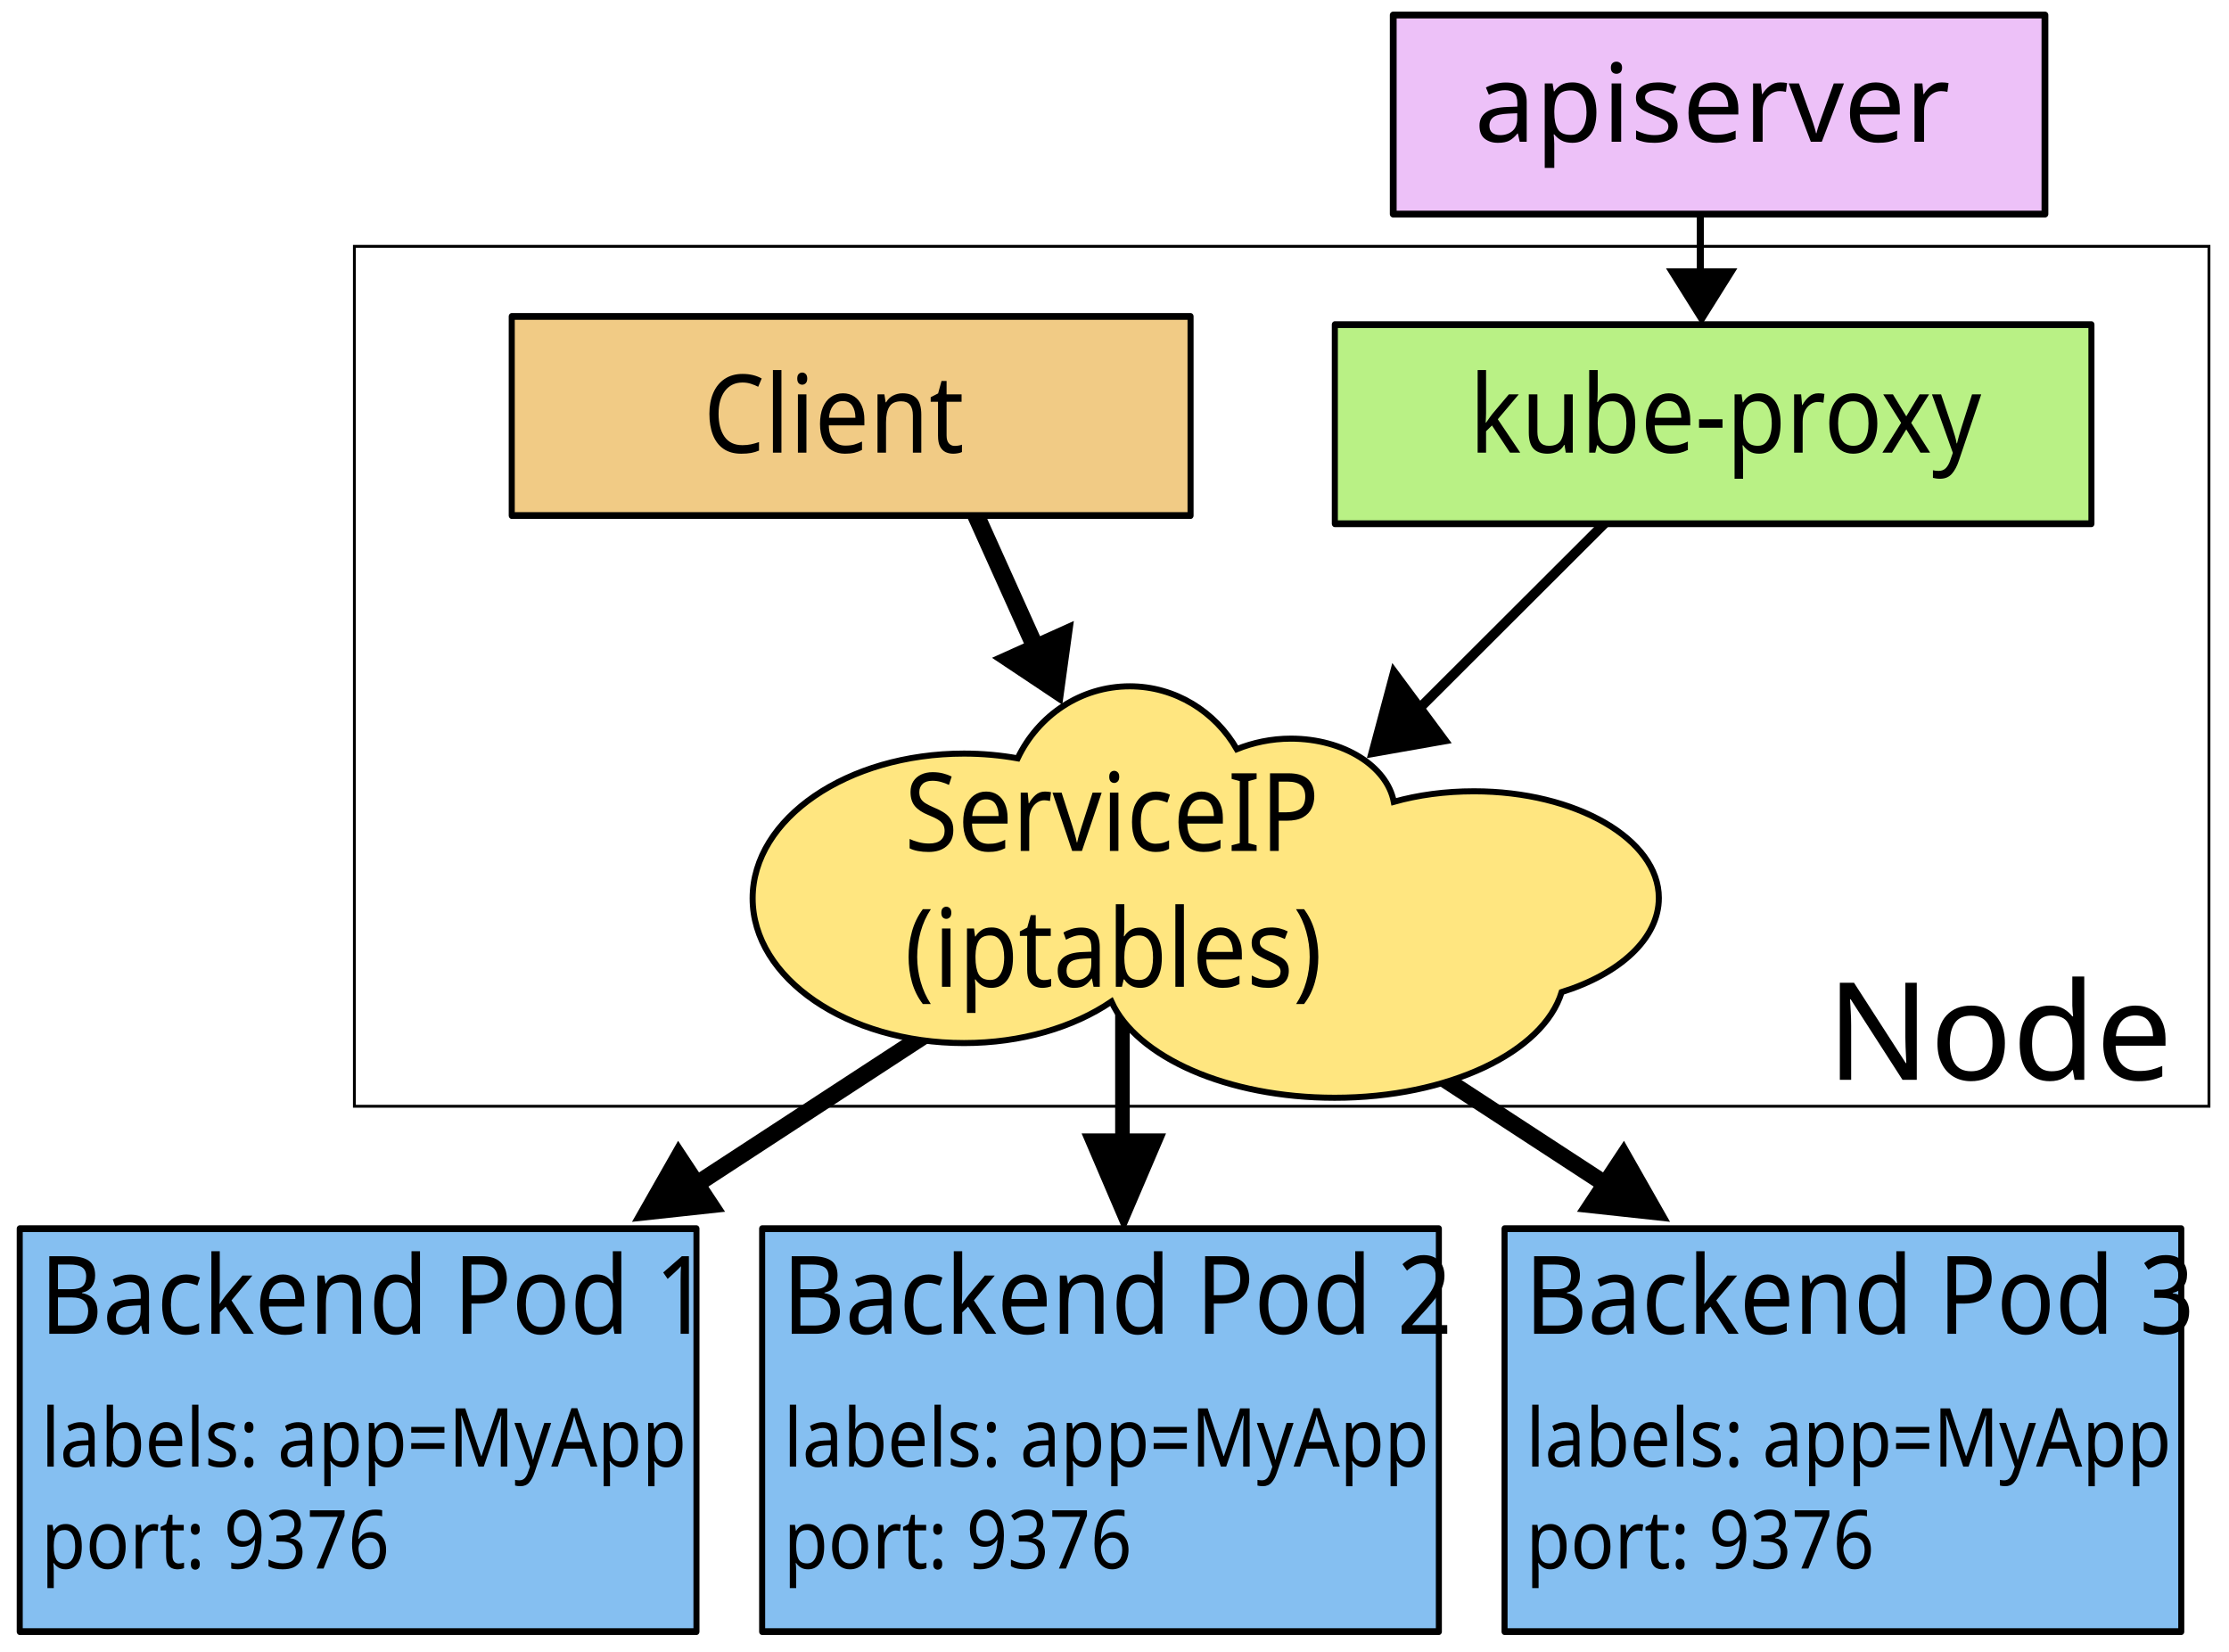
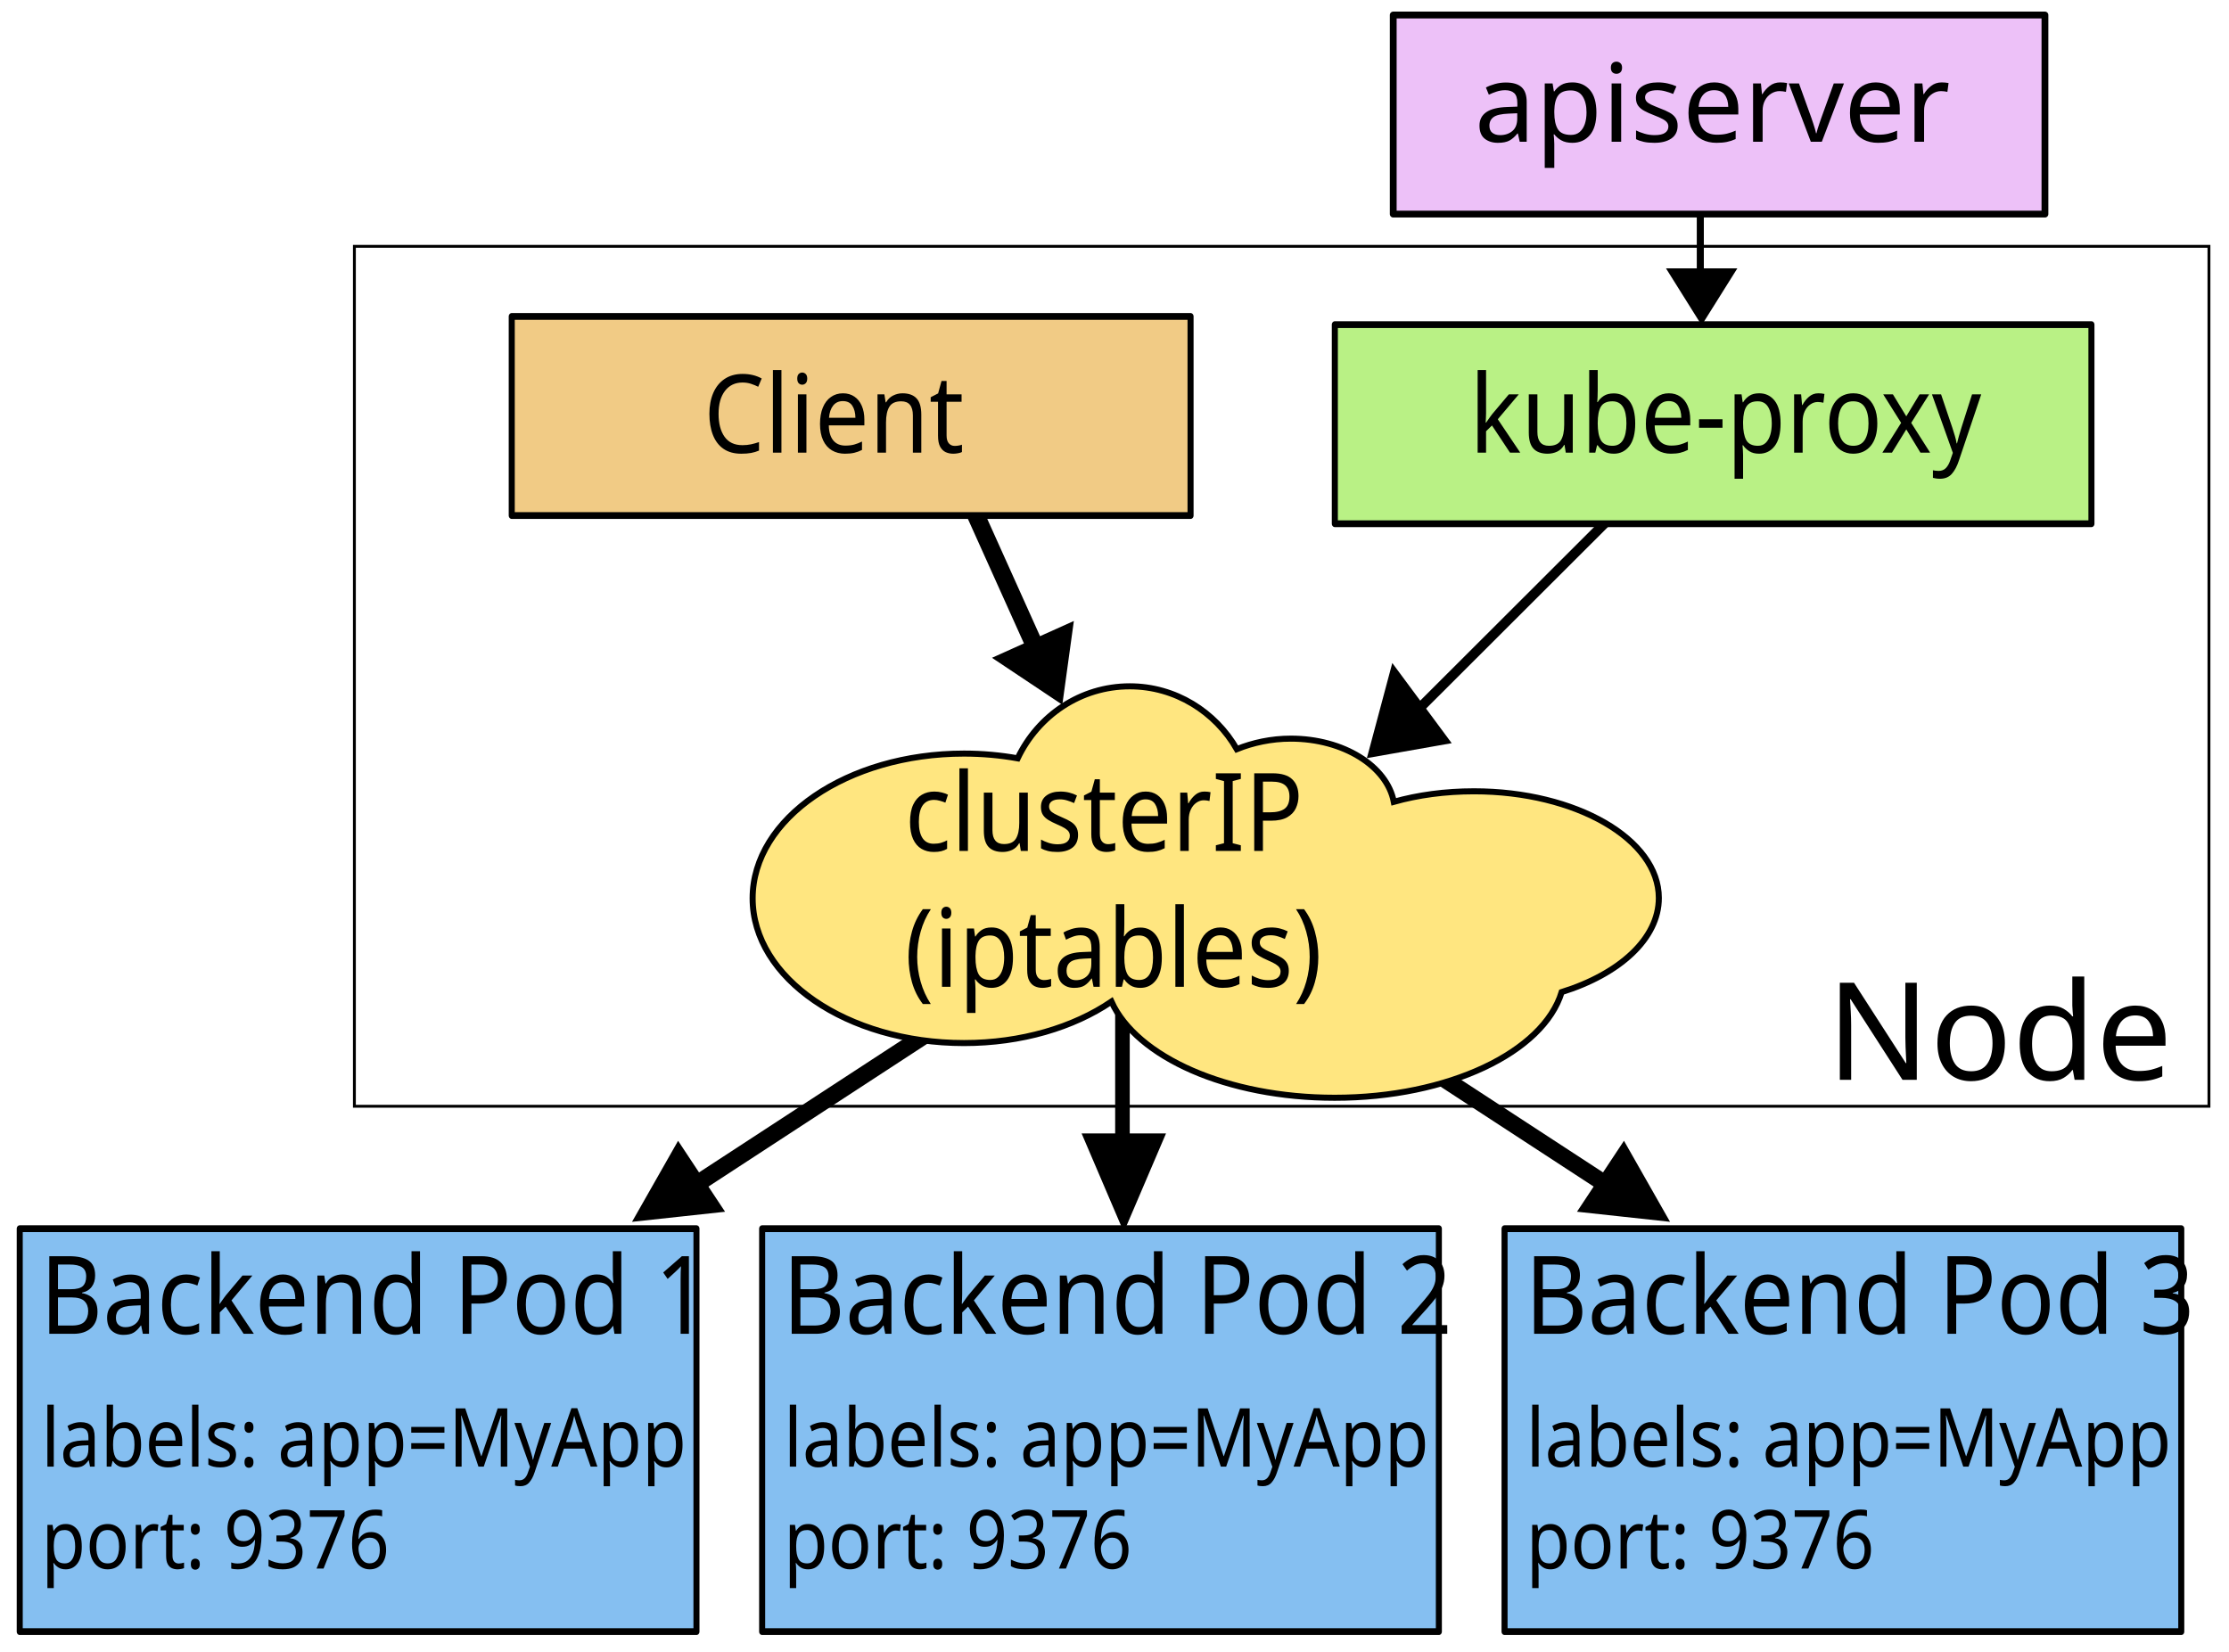
<svg xmlns="http://www.w3.org/2000/svg" version="1.1" id="svg2" x="0px" y="0px" viewBox="0 0 656 486" style="enable-background:new 0 0 656 486;" xml:space="preserve">
  <style type="text/css">
	.st0{fill:none;stroke:#000000;stroke-width:0.843;}
	.st1{fill:none;stroke:#000000;stroke-width:2.079;}
	.st2{stroke:#000000;stroke-width:2.079;stroke-linecap:round;}
	.st3{fill:none;stroke:#000000;stroke-width:5;}
	.st4{stroke:#000000;stroke-width:4.704;stroke-linecap:round;}
	.st5{fill:none;stroke:#000000;stroke-width:4.293;}
	.st6{stroke:#000000;stroke-width:4.293;stroke-linecap:round;}
	.st7{fill:#85BFF1;stroke:#000000;stroke-width:2;stroke-linecap:round;stroke-linejoin:round;}
	.st8{font-family:'ArialMT';}
	.st9{font-size:32px;}
	.st10{font-size:24px;}
	.st11{fill:none;stroke:#000000;stroke-width:5.197;}
	.st12{stroke:#000000;stroke-width:5.197;stroke-linecap:round;}
	.st13{fill:#F1CB85;stroke:#000000;stroke-width:2;stroke-linecap:round;stroke-linejoin:round;}
	.st14{fill:#B9F185;stroke:#000000;stroke-width:2;stroke-linecap:round;stroke-linejoin:round;}
	.st15{fill:#EDC1F8;stroke:#000000;stroke-width:2;stroke-linecap:round;stroke-linejoin:round;}
	.st16{fill:#FFE680;stroke:#000000;stroke-width:1.779;}
	.st17{font-family:'MyriadPro-Regular';}
	.st18{font-size:40px;}
</style>
  <g id="layer1">
    <rect id="rect3115" x="104.3" y="72.5" class="st0" width="545.8" height="253.1" />
    <g id="g4178-3-0" transform="matrix(1,0,0,-0.9257896,15.30395,1193.2)">
      <path id="path4174-3-7" class="st1" d="M485.1,1264.5c0-71.3,0-71.3,0-71.3" />
      <path id="path4176-9-1" class="st2" d="    M476.8,1202.5l8.7-15l8.7,15H476.8z" />
    </g>
    <g id="g4178-3-8" transform="matrix(-0.8321221,-1.123152,0.8957009,-0.8943077,-72.94221,1678.316)">
      <path id="path4174-3-4" class="st1" d="M501.5,1075.9c0-71.3,0-71.3,0-71.3" />
      <path id="path4176-9-0" class="st2" d="    M493.2,1013.9l8.7-15l8.7,15L493.2,1013.9z" />
    </g>
    <g id="g4324" transform="matrix(0.9659258,0.258819,0.258819,-0.9659258,-272.8107,1126.238)">
      <path id="path4174-3-2" class="st3" d="M362,988.4C260,874.6,260,874.6,260,874.6" />
      <path id="path4176-9-9" class="st4" d="    M253,881.5l-4.8-18.4l17.8,6.9L253,881.5z" />
    </g>
    <g id="g4324-8" transform="matrix(-0.9659258,0.258819,-0.258819,-0.9659258,654.3296,1126.238)">
      <path id="path4174-3-2-7" class="st3" d="M76.1,911.8C-25.9,798-25.9,798-25.9,798" />
      <path id="path4176-9-9-3" class="st4" d="    M-32.9,804.9l-4.8-18.4l17.8,6.9L-32.9,804.9z" />
    </g>
    <g id="g4178-3-9" transform="matrix(1,0,0,-1.356607,-154.76,1749.543)">
      <path id="path4174-3-8" class="st5" d="M485.1,1103.7c0-71.3,0-71.3,0-71.3" />
      <path id="path4176-9-5" class="st6" d="    M476.8,1041.6l8.7-15l8.7,15H476.8z" />
    </g>
    <g id="g3937" transform="translate(-212.3565,769.7307)">
      <g id="g3868" transform="matrix(0.8879234,0,0,1,43.50975,6.5250001e-6)">
        <rect id="rect2985" x="196.7" y="-408.1" class="st7" width="224.3" height="118.6" />
        <g id="g3861">
          <text transform="matrix(1 0 0 1 203.3918 -377.1545)" class="st8 st9">Backend Pod 1</text>
          <text transform="matrix(1 0 0 1 203.824 -338.0667)" class="st8 st10">labels: app=MyApp</text>
          <text transform="matrix(1 0 0 1 203.824 -308.0667)" class="st8 st10">port: 9376</text>
        </g>
      </g>
      <g id="g3868-7" transform="matrix(0.8879234,0,0,1,262.0023,6.5250001e-6)">
        <rect id="rect2985-1" x="196.7" y="-408.1" class="st7" width="224.3" height="118.6" />
        <g id="g3861-9">
          <text transform="matrix(1 0 0 1 203.3919 -377.1545)" class="st8 st9">Backend Pod 2</text>
          <text transform="matrix(1 0 0 1 203.8241 -338.0667)" class="st8 st10">labels: app=MyApp</text>
          <text transform="matrix(1 0 0 1 203.8241 -308.0667)" class="st8 st10">port: 9376</text>
        </g>
      </g>
      <g id="g3868-3" transform="matrix(0.8879234,0,0,1,480.4949,6.5250001e-6)">
        <rect id="rect2985-2" x="196.7" y="-408.1" class="st7" width="224.3" height="118.6" />
        <g id="g3861-3">
          <text transform="matrix(1 0 0 1 203.392 -377.1545)" class="st8 st9">Backend Pod 3</text>
          <text transform="matrix(1 0 0 1 203.8237 -338.0667)" class="st8 st10">labels: app=MyApp</text>
          <text transform="matrix(1 0 0 1 203.8237 -308.0667)" class="st8 st10">port: 9376</text>
        </g>
      </g>
    </g>
    <g id="g4178-3" transform="matrix(0.9119262,-0.4103542,-0.3799016,-0.8442518,113.6045,1385.401)">
      <path id="path4174-3" class="st11" d="M664.6,1154.3c0-71.3,0-71.3,0-71.3" />
      <path id="path4176-9" class="st12" d="    M656.2,1092.3l8.7-15l8.7,15H656.2z" />
    </g>
    <g id="g4090" transform="matrix(0.89067,0,0,1,-194.9729,-142.3629)">
      <rect id="rect2985-4" x="388" y="235.5" class="st13" width="224.3" height="58.6" />
      <g id="g3861-6" transform="translate(217.6177,652.8252)">
        <text transform="matrix(1 0 0 1 233.7419 -377.2347)" class="st8 st9">Client </text>
      </g>
    </g>
    <g id="g4168" transform="matrix(0.89067,0,0,1,199.6592,-24.2518)">
      <rect id="rect2985-4-0" x="216.9" y="119.8" class="st14" width="250" height="58.6" />
      <g id="g3861-6-2" transform="translate(34.74743,534.2629)">
        <text transform="matrix(1 0 0 1 226.622 -376.7865)" class="st8 st9">kube-proxy</text>
      </g>
    </g>
    <g id="g4168-5" transform="translate(188.0433,-29.04189)">
      <g id="g4238" transform="translate(22.08743,-86.34177)">
        <rect id="rect2985-4-0-6" x="199.9" y="119.8" class="st15" width="191.8" height="58.6" />
        <g id="g3861-6-2-6" transform="translate(39.10743,534.2629)">
          <text transform="matrix(1 0 0 1 184.7109 -377.1544)" class="st8 st9">apiserver</text>
        </g>
      </g>
    </g>
    <path id="path3884" class="st16" d="M332.5,202c-14.5,0-27,8.6-33,21.2c-5-0.9-10.3-1.4-15.8-1.4   c-34.3,0-62.2,19.1-62.2,42.6s27.8,42.6,62.2,42.6c16.9,0,32.2-4.6,43.4-12.2c7.4,16.3,34,28.3,65.7,28.3   c33.5,0,61.4-13.4,66.8-31.1c17-5.3,28.6-15.7,28.6-27.7c0-17.3-24.4-31.4-54.4-31.4c-8.5,0-16.5,1.1-23.6,3.1   c-2-10.5-14.8-18.6-30.3-18.6c-5.8,0-11.2,1.2-15.9,3.1C357.7,209.5,345.9,202,332.5,202L332.5,202z" />
    <g id="g3861-6-28" transform="matrix(0.89067,0,0,1,34.81005,629.6173)">
-       <text transform="matrix(1 0 0 1 259.8564 -379.173)" class="st8 st9">ServiceIP</text>
+       <text transform="matrix(1 0 0 1 259.8564 -379.173)" class="st8 st9">clusterIP</text>
      <text transform="matrix(1 0 0 1 259.8564 -339.173)" class="st8 st9">(iptables) </text>
    </g>
    <text transform="matrix(1 0 0 1 537.5965 317.8163)" class="st17 st18">Node</text>
  </g>
</svg>
